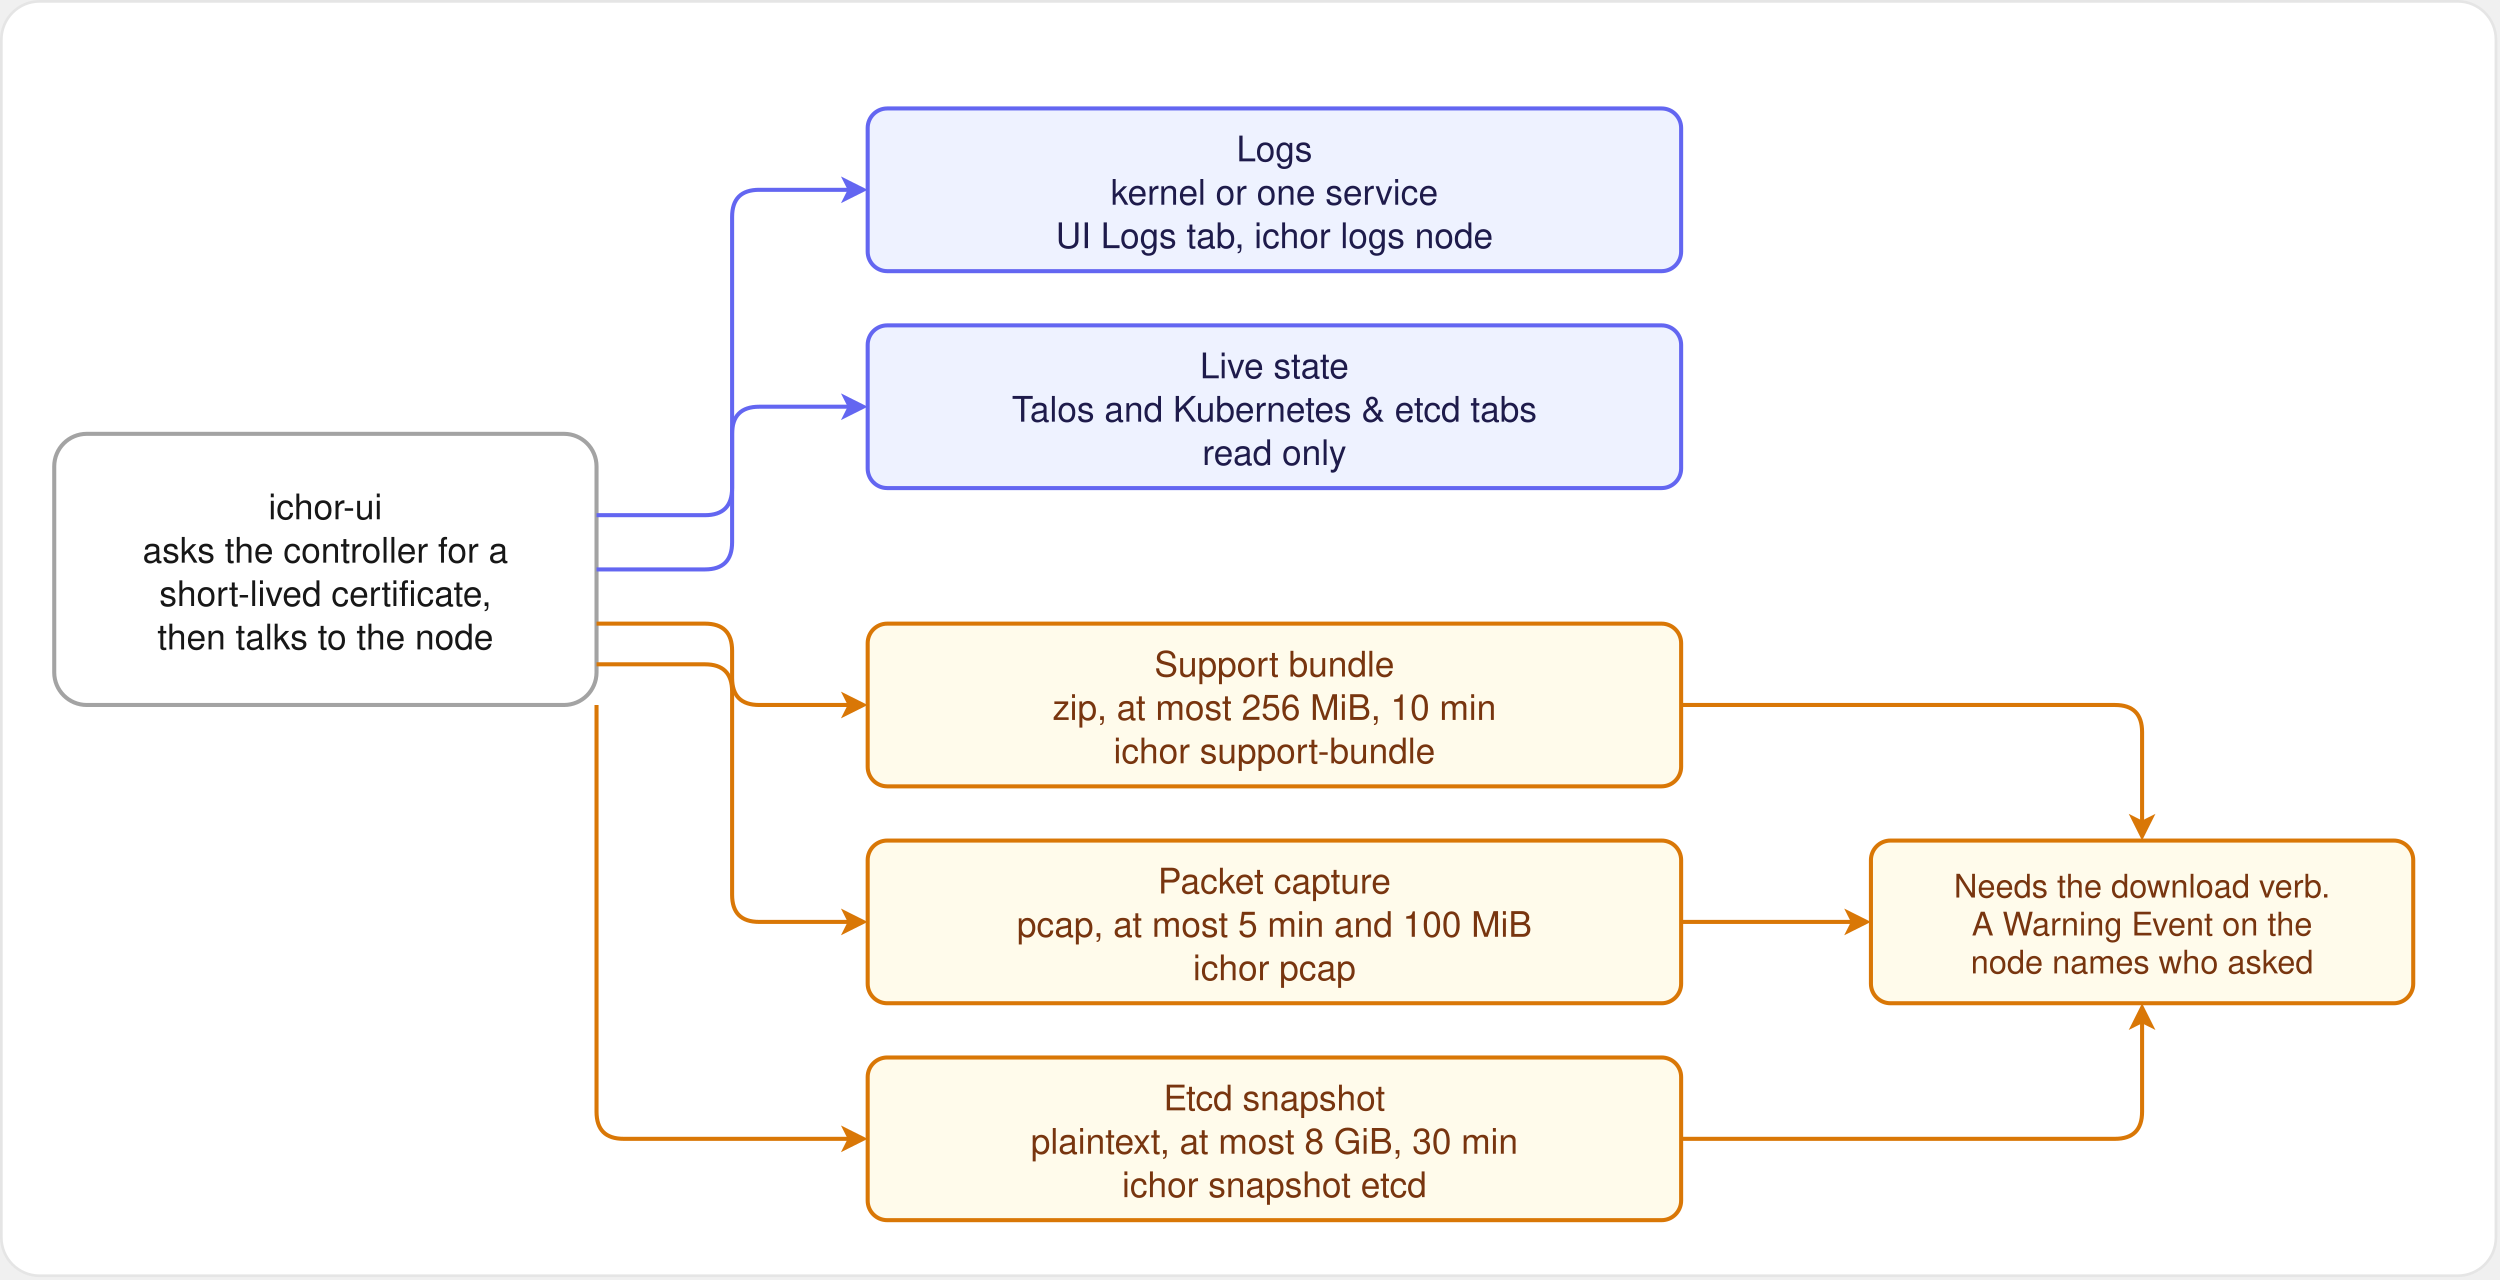
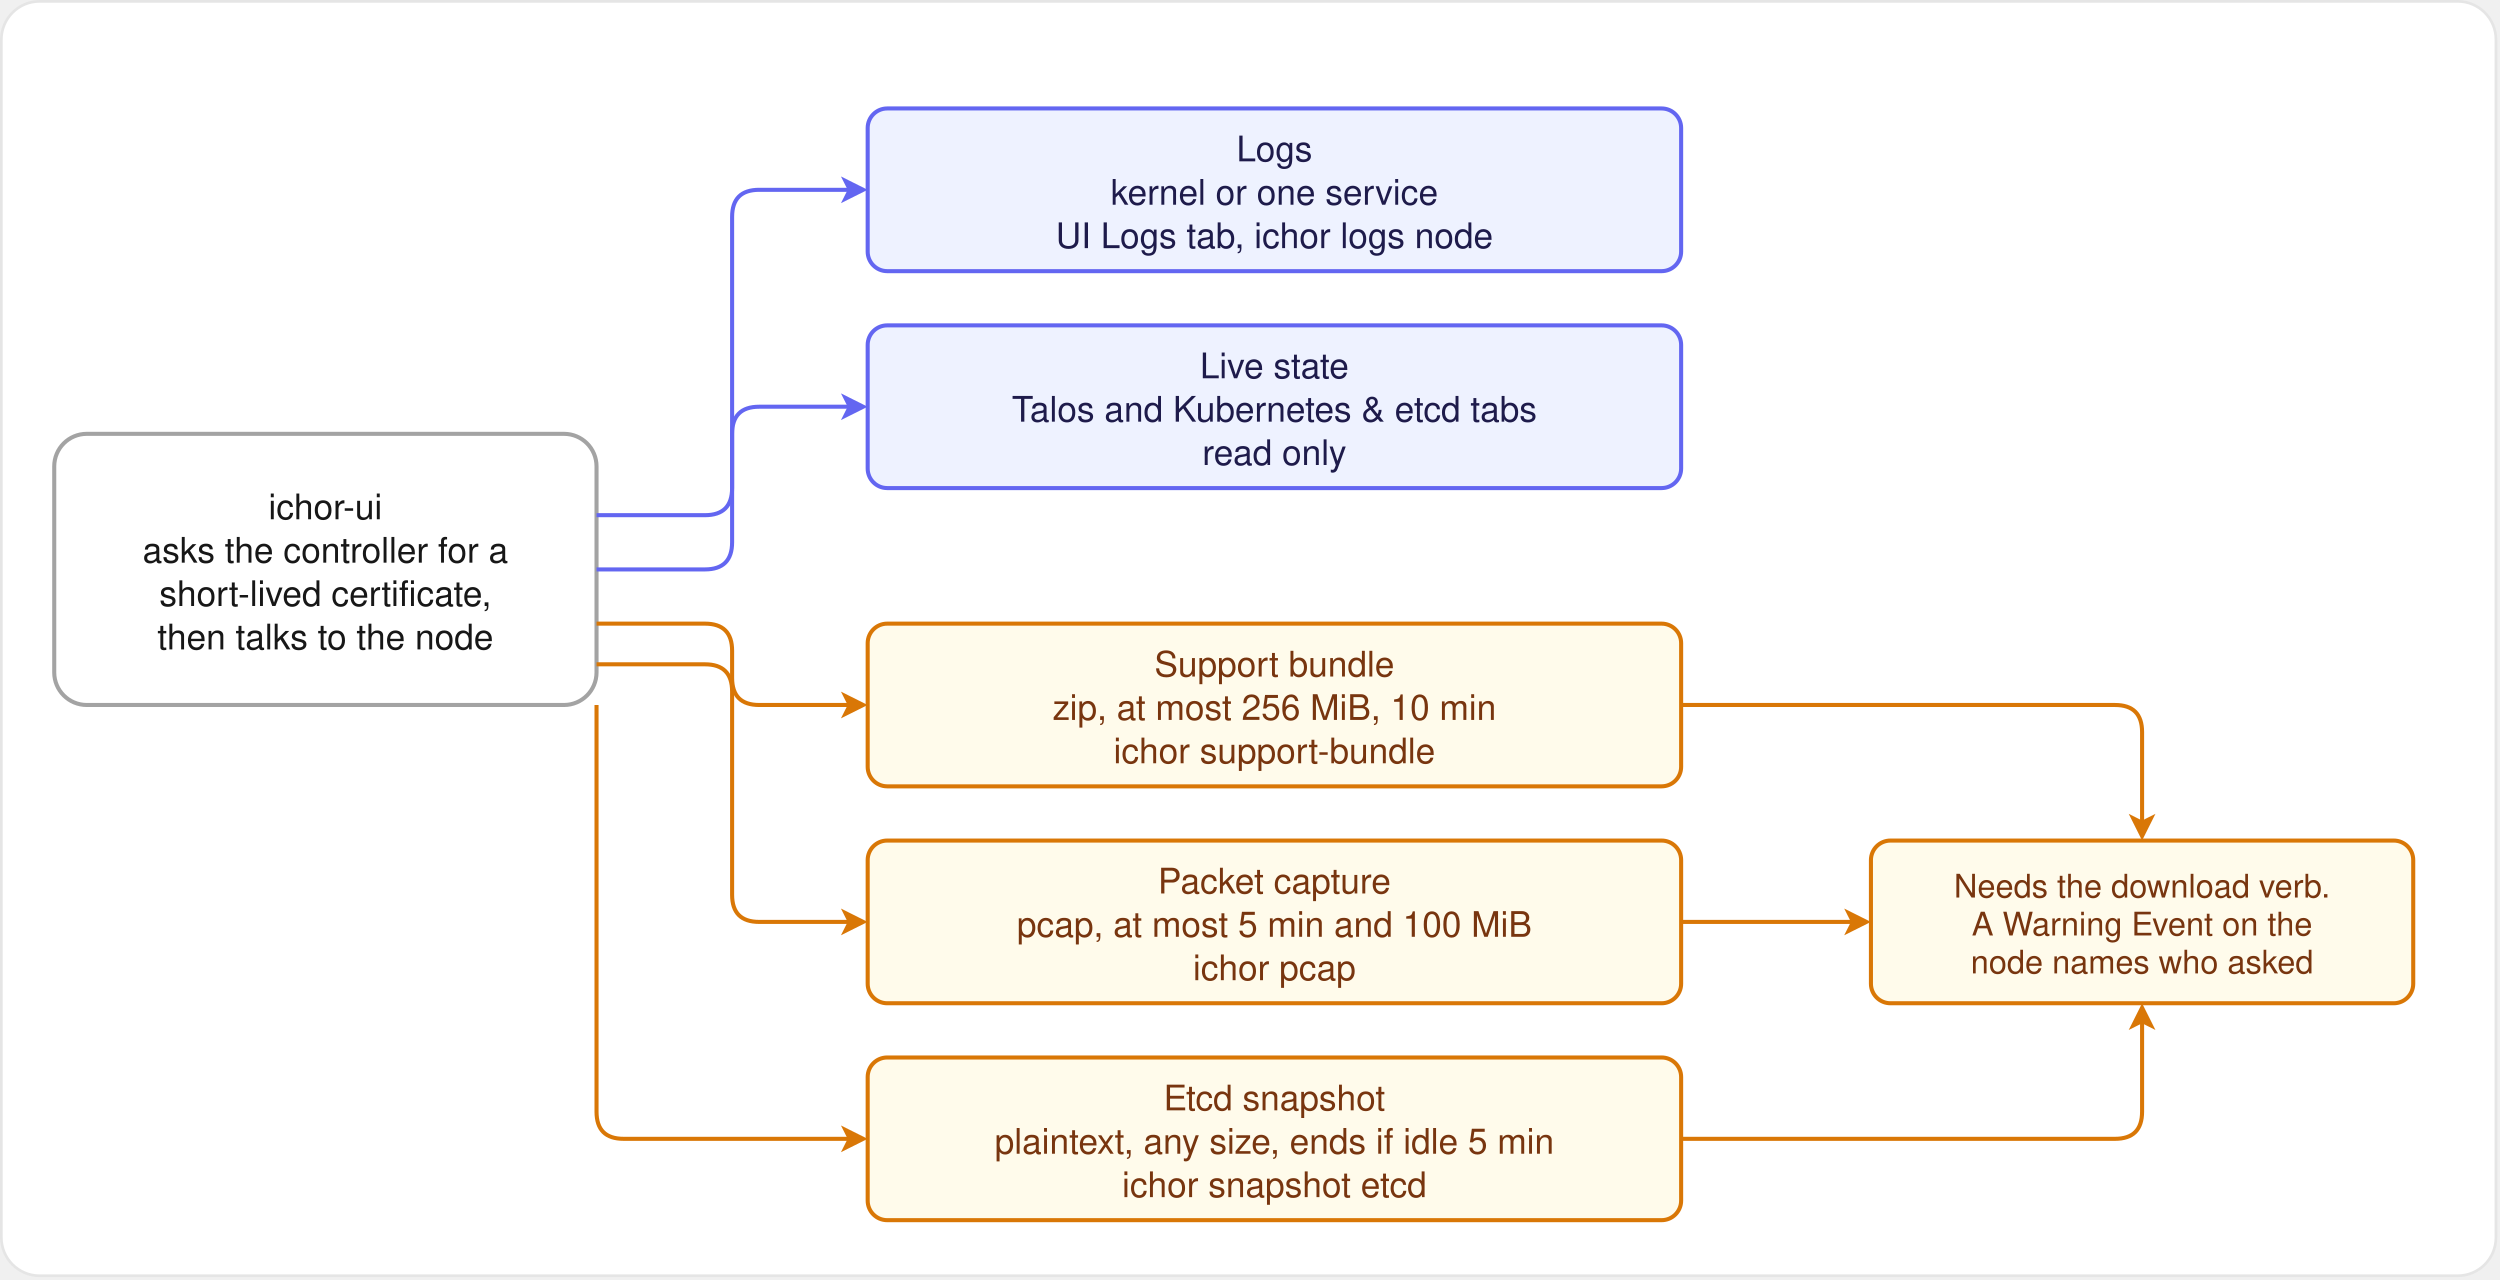
- <svg xmlns="http://www.w3.org/2000/svg" style="background: transparent; background-color: transparent; color-scheme: light;" version="1.1" width="922px" height="472px" viewBox="0 0 922 472" content="&lt;mxfile host=&quot;Electron&quot;&gt;&#10;  &lt;diagram id=&quot;troubleshoot-node&quot; name=&quot;troubleshoot-node&quot;&gt;&#10;    &lt;mxGraphModel grid=&quot;0&quot; gridSize=&quot;10&quot; guides=&quot;1&quot; tooltips=&quot;1&quot; connect=&quot;1&quot; arrows=&quot;1&quot; fold=&quot;0&quot; page=&quot;0&quot; pageScale=&quot;1&quot; pageWidth=&quot;940&quot; pageHeight=&quot;490&quot; math=&quot;0&quot; shadow=&quot;0&quot;&gt;&#10;      &lt;root&gt;&#10;        &lt;mxCell id=&quot;0&quot; style=&quot;html=0;&quot; /&gt;&#10;        &lt;mxCell id=&quot;1&quot; parent=&quot;0&quot; style=&quot;html=0;&quot; /&gt;&#10;        &lt;mxCell id=&quot;pn&quot; parent=&quot;1&quot; style=&quot;rounded=1;arcSize=3;fillColor=light-dark(#FFFFFF,#0A0A0A);strokeColor=light-dark(#E5E5E5,#262626);strokeWidth=1;html=0;&quot; value=&quot;&quot; vertex=&quot;1&quot;&gt;&#10;          &lt;mxGeometry height=&quot;470&quot; width=&quot;920&quot; x=&quot;10&quot; y=&quot;10&quot; as=&quot;geometry&quot; /&gt;&#10;        &lt;/mxCell&gt;&#10;        &lt;mxCell id=&quot;ui&quot; parent=&quot;1&quot; style=&quot;rounded=1;arcSize=12;fillColor=light-dark(#FFFFFF,#1A1A1A);strokeColor=light-dark(#A3A3A3,#525252);fontColor=light-dark(#171717,#FAFAFA);strokeWidth=1.5;fontFamily=Helvetica;fontSize=13;align=center;verticalAlign=middle;html=0;&quot; value=&quot;ichor-ui&amp;#xa;asks the controller for a&amp;#xa;short-lived certificate,&amp;#xa;then talks to the node&quot; vertex=&quot;1&quot;&gt;&#10;          &lt;mxGeometry height=&quot;100&quot; width=&quot;200&quot; x=&quot;30&quot; y=&quot;170&quot; as=&quot;geometry&quot; /&gt;&#10;        &lt;/mxCell&gt;&#10;        &lt;mxCell id=&quot;lg&quot; parent=&quot;1&quot; style=&quot;rounded=1;arcSize=12;fillColor=light-dark(#EEF2FF,#232553);strokeColor=light-dark(#6366F1,#818CF8);fontColor=light-dark(#1E1B4B,#E0E7FF);strokeWidth=1.5;fontFamily=Helvetica;fontSize=13;align=center;verticalAlign=middle;html=0;&quot; value=&quot;Logs&amp;#xa;kernel or one service&amp;#xa;UI Logs tab, ichor logs node&quot; vertex=&quot;1&quot;&gt;&#10;          &lt;mxGeometry height=&quot;60&quot; width=&quot;300&quot; x=&quot;330&quot; y=&quot;50&quot; as=&quot;geometry&quot; /&gt;&#10;        &lt;/mxCell&gt;&#10;        &lt;mxCell id=&quot;td&quot; parent=&quot;1&quot; style=&quot;rounded=1;arcSize=12;fillColor=light-dark(#EEF2FF,#232553);strokeColor=light-dark(#6366F1,#818CF8);fontColor=light-dark(#1E1B4B,#E0E7FF);strokeWidth=1.5;fontFamily=Helvetica;fontSize=13;align=center;verticalAlign=middle;html=0;&quot; value=&quot;Live state&amp;#xa;Talos and Kubernetes &amp;amp; etcd tabs&amp;#xa;read only&quot; vertex=&quot;1&quot;&gt;&#10;          &lt;mxGeometry height=&quot;60&quot; width=&quot;300&quot; x=&quot;330&quot; y=&quot;130&quot; as=&quot;geometry&quot; /&gt;&#10;        &lt;/mxCell&gt;&#10;        &lt;mxCell id=&quot;sb&quot; parent=&quot;1&quot; style=&quot;rounded=1;arcSize=12;fillColor=light-dark(#FFFBEB,#2B2008);strokeColor=light-dark(#D97706,#FBBF24);fontColor=light-dark(#78350F,#FDE68A);strokeWidth=1.5;fontFamily=Helvetica;fontSize=13;align=center;verticalAlign=middle;html=0;&quot; value=&quot;Support bundle&amp;#xa;zip, at most 256 MiB, 10 min&amp;#xa;ichor support-bundle&quot; vertex=&quot;1&quot;&gt;&#10;          &lt;mxGeometry height=&quot;60&quot; width=&quot;300&quot; x=&quot;330&quot; y=&quot;240&quot; as=&quot;geometry&quot; /&gt;&#10;        &lt;/mxCell&gt;&#10;        &lt;mxCell id=&quot;pc&quot; parent=&quot;1&quot; style=&quot;rounded=1;arcSize=12;fillColor=light-dark(#FFFBEB,#2B2008);strokeColor=light-dark(#D97706,#FBBF24);fontColor=light-dark(#78350F,#FDE68A);strokeWidth=1.5;fontFamily=Helvetica;fontSize=13;align=center;verticalAlign=middle;html=0;&quot; value=&quot;Packet capture&amp;#xa;pcap, at most 5 min and 100 MiB&amp;#xa;ichor pcap&quot; vertex=&quot;1&quot;&gt;&#10;          &lt;mxGeometry height=&quot;60&quot; width=&quot;300&quot; x=&quot;330&quot; y=&quot;320&quot; as=&quot;geometry&quot; /&gt;&#10;        &lt;/mxCell&gt;&#10;        &lt;mxCell id=&quot;es&quot; parent=&quot;1&quot; style=&quot;rounded=1;arcSize=12;fillColor=light-dark(#FFFBEB,#2B2008);strokeColor=light-dark(#D97706,#FBBF24);fontColor=light-dark(#78350F,#FDE68A);strokeWidth=1.5;fontFamily=Helvetica;fontSize=13;align=center;verticalAlign=middle;html=0;&quot; value=&quot;Etcd snapshot&amp;#xa;plaintext, at most 8 GiB, 30 min&amp;#xa;ichor snapshot etcd&quot; vertex=&quot;1&quot;&gt;&#10;          &lt;mxGeometry height=&quot;60&quot; width=&quot;300&quot; x=&quot;330&quot; y=&quot;400&quot; as=&quot;geometry&quot; /&gt;&#10;        &lt;/mxCell&gt;&#10;        &lt;mxCell id=&quot;ev&quot; parent=&quot;1&quot; style=&quot;rounded=1;arcSize=12;fillColor=light-dark(#FFFBEB,#2B2008);strokeColor=light-dark(#D97706,#FBBF24);fontColor=light-dark(#78350F,#FDE68A);strokeWidth=1.5;fontFamily=Helvetica;fontSize=12;align=center;verticalAlign=middle;html=0;&quot; value=&quot;Needs the download verb.&amp;#xa;A Warning Event on the&amp;#xa;node names who asked&quot; vertex=&quot;1&quot;&gt;&#10;          &lt;mxGeometry height=&quot;60&quot; width=&quot;200&quot; x=&quot;700&quot; y=&quot;320&quot; as=&quot;geometry&quot; /&gt;&#10;        &lt;/mxCell&gt;&#10;        &lt;mxCell id=&quot;e0&quot; edge=&quot;1&quot; parent=&quot;1&quot; source=&quot;ui&quot; style=&quot;edgeStyle=orthogonalEdgeStyle;rounded=1;orthogonalLoop=1;jettySize=auto;strokeColor=light-dark(#6366F1,#818CF8);strokeWidth=1.5;endArrow=classic;endFill=1;endSize=5;html=0;exitX=1;exitY=0.3;exitDx=0;exitDy=0;entryX=0;entryY=0.5;entryDx=0;entryDy=0;&quot; target=&quot;lg&quot; value=&quot;&quot;&gt;&#10;          &lt;mxGeometry relative=&quot;1&quot; as=&quot;geometry&quot; /&gt;&#10;        &lt;/mxCell&gt;&#10;        &lt;mxCell id=&quot;e1&quot; edge=&quot;1&quot; parent=&quot;1&quot; source=&quot;ui&quot; style=&quot;edgeStyle=orthogonalEdgeStyle;rounded=1;orthogonalLoop=1;jettySize=auto;strokeColor=light-dark(#6366F1,#818CF8);strokeWidth=1.5;endArrow=classic;endFill=1;endSize=5;html=0;exitX=1;exitY=0.5;exitDx=0;exitDy=0;entryX=0;entryY=0.5;entryDx=0;entryDy=0;&quot; target=&quot;td&quot; value=&quot;&quot;&gt;&#10;          &lt;mxGeometry relative=&quot;1&quot; as=&quot;geometry&quot; /&gt;&#10;        &lt;/mxCell&gt;&#10;        &lt;mxCell id=&quot;e2&quot; edge=&quot;1&quot; parent=&quot;1&quot; source=&quot;ui&quot; style=&quot;edgeStyle=orthogonalEdgeStyle;rounded=1;orthogonalLoop=1;jettySize=auto;strokeColor=light-dark(#D97706,#FBBF24);strokeWidth=1.5;endArrow=classic;endFill=1;endSize=5;html=0;exitX=1;exitY=0.7;exitDx=0;exitDy=0;entryX=0;entryY=0.5;entryDx=0;entryDy=0;&quot; target=&quot;sb&quot; value=&quot;&quot;&gt;&#10;          &lt;mxGeometry relative=&quot;1&quot; as=&quot;geometry&quot; /&gt;&#10;        &lt;/mxCell&gt;&#10;        &lt;mxCell id=&quot;e3&quot; edge=&quot;1&quot; parent=&quot;1&quot; source=&quot;ui&quot; style=&quot;edgeStyle=orthogonalEdgeStyle;rounded=1;orthogonalLoop=1;jettySize=auto;strokeColor=light-dark(#D97706,#FBBF24);strokeWidth=1.5;endArrow=classic;endFill=1;endSize=5;html=0;exitX=1;exitY=0.85;exitDx=0;exitDy=0;entryX=0;entryY=0.5;entryDx=0;entryDy=0;&quot; target=&quot;pc&quot; value=&quot;&quot;&gt;&#10;          &lt;mxGeometry relative=&quot;1&quot; as=&quot;geometry&quot; /&gt;&#10;        &lt;/mxCell&gt;&#10;        &lt;mxCell id=&quot;e4&quot; edge=&quot;1&quot; parent=&quot;1&quot; source=&quot;ui&quot; style=&quot;edgeStyle=orthogonalEdgeStyle;rounded=1;orthogonalLoop=1;jettySize=auto;strokeColor=light-dark(#D97706,#FBBF24);strokeWidth=1.5;endArrow=classic;endFill=1;endSize=5;html=0;exitX=1;exitY=1;exitDx=0;exitDy=0;entryX=0;entryY=0.5;entryDx=0;entryDy=0;&quot; target=&quot;es&quot; value=&quot;&quot;&gt;&#10;          &lt;mxGeometry relative=&quot;1&quot; as=&quot;geometry&quot; /&gt;&#10;        &lt;/mxCell&gt;&#10;        &lt;mxCell id=&quot;e5&quot; edge=&quot;1&quot; parent=&quot;1&quot; source=&quot;pc&quot; style=&quot;edgeStyle=orthogonalEdgeStyle;rounded=1;orthogonalLoop=1;jettySize=auto;strokeColor=light-dark(#D97706,#FBBF24);strokeWidth=1.5;endArrow=classic;endFill=1;endSize=5;html=0;exitX=1;exitY=0.5;exitDx=0;exitDy=0;entryX=0;entryY=0.5;entryDx=0;entryDy=0;&quot; target=&quot;ev&quot; value=&quot;&quot;&gt;&#10;          &lt;mxGeometry relative=&quot;1&quot; as=&quot;geometry&quot; /&gt;&#10;        &lt;/mxCell&gt;&#10;        &lt;mxCell id=&quot;e6&quot; edge=&quot;1&quot; parent=&quot;1&quot; source=&quot;sb&quot; style=&quot;edgeStyle=orthogonalEdgeStyle;rounded=1;orthogonalLoop=1;jettySize=auto;strokeColor=light-dark(#D97706,#FBBF24);strokeWidth=1.5;endArrow=classic;endFill=1;endSize=5;html=0;exitX=1;exitY=0.5;exitDx=0;exitDy=0;entryX=0.5;entryY=0;entryDx=0;entryDy=0;&quot; target=&quot;ev&quot; value=&quot;&quot;&gt;&#10;          &lt;mxGeometry relative=&quot;1&quot; as=&quot;geometry&quot; /&gt;&#10;        &lt;/mxCell&gt;&#10;        &lt;mxCell id=&quot;e7&quot; edge=&quot;1&quot; parent=&quot;1&quot; source=&quot;es&quot; style=&quot;edgeStyle=orthogonalEdgeStyle;rounded=1;orthogonalLoop=1;jettySize=auto;strokeColor=light-dark(#D97706,#FBBF24);strokeWidth=1.5;endArrow=classic;endFill=1;endSize=5;html=0;exitX=1;exitY=0.5;exitDx=0;exitDy=0;entryX=0.5;entryY=1;entryDx=0;entryDy=0;&quot; target=&quot;ev&quot; value=&quot;&quot;&gt;&#10;          &lt;mxGeometry relative=&quot;1&quot; as=&quot;geometry&quot; /&gt;&#10;        &lt;/mxCell&gt;&#10;      &lt;/root&gt;&#10;    &lt;/mxGraphModel&gt;&#10;  &lt;/diagram&gt;&#10;&lt;/mxfile&gt;&#10;">
+ <svg xmlns="http://www.w3.org/2000/svg" style="background: transparent; background-color: transparent; color-scheme: light;" version="1.1" width="922px" height="472px" viewBox="0 0 922 472" content="&lt;mxfile host=&quot;Electron&quot;&gt;&#10;  &lt;diagram id=&quot;troubleshoot-node&quot; name=&quot;troubleshoot-node&quot;&gt;&#10;    &lt;mxGraphModel grid=&quot;0&quot; gridSize=&quot;10&quot; guides=&quot;1&quot; tooltips=&quot;1&quot; connect=&quot;1&quot; arrows=&quot;1&quot; fold=&quot;0&quot; page=&quot;0&quot; pageScale=&quot;1&quot; pageWidth=&quot;940&quot; pageHeight=&quot;490&quot; math=&quot;0&quot; shadow=&quot;0&quot;&gt;&#10;      &lt;root&gt;&#10;        &lt;mxCell id=&quot;0&quot; style=&quot;html=0;&quot; /&gt;&#10;        &lt;mxCell id=&quot;1&quot; parent=&quot;0&quot; style=&quot;html=0;&quot; /&gt;&#10;        &lt;mxCell id=&quot;pn&quot; parent=&quot;1&quot; style=&quot;rounded=1;arcSize=3;fillColor=light-dark(#FFFFFF,#0A0A0A);strokeColor=light-dark(#E5E5E5,#262626);strokeWidth=1;html=0;&quot; value=&quot;&quot; vertex=&quot;1&quot;&gt;&#10;          &lt;mxGeometry height=&quot;470&quot; width=&quot;920&quot; x=&quot;10&quot; y=&quot;10&quot; as=&quot;geometry&quot; /&gt;&#10;        &lt;/mxCell&gt;&#10;        &lt;mxCell id=&quot;ui&quot; parent=&quot;1&quot; style=&quot;rounded=1;arcSize=12;fillColor=light-dark(#FFFFFF,#1A1A1A);strokeColor=light-dark(#A3A3A3,#525252);fontColor=light-dark(#171717,#FAFAFA);strokeWidth=1.5;fontFamily=Helvetica;fontSize=13;align=center;verticalAlign=middle;html=0;&quot; value=&quot;ichor-ui&amp;#xa;asks the controller for a&amp;#xa;short-lived certificate,&amp;#xa;then talks to the node&quot; vertex=&quot;1&quot;&gt;&#10;          &lt;mxGeometry height=&quot;100&quot; width=&quot;200&quot; x=&quot;30&quot; y=&quot;170&quot; as=&quot;geometry&quot; /&gt;&#10;        &lt;/mxCell&gt;&#10;        &lt;mxCell id=&quot;lg&quot; parent=&quot;1&quot; style=&quot;rounded=1;arcSize=12;fillColor=light-dark(#EEF2FF,#232553);strokeColor=light-dark(#6366F1,#818CF8);fontColor=light-dark(#1E1B4B,#E0E7FF);strokeWidth=1.5;fontFamily=Helvetica;fontSize=13;align=center;verticalAlign=middle;html=0;&quot; value=&quot;Logs&amp;#xa;kernel or one service&amp;#xa;UI Logs tab, ichor logs node&quot; vertex=&quot;1&quot;&gt;&#10;          &lt;mxGeometry height=&quot;60&quot; width=&quot;300&quot; x=&quot;330&quot; y=&quot;50&quot; as=&quot;geometry&quot; /&gt;&#10;        &lt;/mxCell&gt;&#10;        &lt;mxCell id=&quot;td&quot; parent=&quot;1&quot; style=&quot;rounded=1;arcSize=12;fillColor=light-dark(#EEF2FF,#232553);strokeColor=light-dark(#6366F1,#818CF8);fontColor=light-dark(#1E1B4B,#E0E7FF);strokeWidth=1.5;fontFamily=Helvetica;fontSize=13;align=center;verticalAlign=middle;html=0;&quot; value=&quot;Live state&amp;#xa;Talos and Kubernetes &amp;amp; etcd tabs&amp;#xa;read only&quot; vertex=&quot;1&quot;&gt;&#10;          &lt;mxGeometry height=&quot;60&quot; width=&quot;300&quot; x=&quot;330&quot; y=&quot;130&quot; as=&quot;geometry&quot; /&gt;&#10;        &lt;/mxCell&gt;&#10;        &lt;mxCell id=&quot;sb&quot; parent=&quot;1&quot; style=&quot;rounded=1;arcSize=12;fillColor=light-dark(#FFFBEB,#2B2008);strokeColor=light-dark(#D97706,#FBBF24);fontColor=light-dark(#78350F,#FDE68A);strokeWidth=1.5;fontFamily=Helvetica;fontSize=13;align=center;verticalAlign=middle;html=0;&quot; value=&quot;Support bundle&amp;#xa;zip, at most 256 MiB, 10 min&amp;#xa;ichor support-bundle&quot; vertex=&quot;1&quot;&gt;&#10;          &lt;mxGeometry height=&quot;60&quot; width=&quot;300&quot; x=&quot;330&quot; y=&quot;240&quot; as=&quot;geometry&quot; /&gt;&#10;        &lt;/mxCell&gt;&#10;        &lt;mxCell id=&quot;pc&quot; parent=&quot;1&quot; style=&quot;rounded=1;arcSize=12;fillColor=light-dark(#FFFBEB,#2B2008);strokeColor=light-dark(#D97706,#FBBF24);fontColor=light-dark(#78350F,#FDE68A);strokeWidth=1.5;fontFamily=Helvetica;fontSize=13;align=center;verticalAlign=middle;html=0;&quot; value=&quot;Packet capture&amp;#xa;pcap, at most 5 min and 100 MiB&amp;#xa;ichor pcap&quot; vertex=&quot;1&quot;&gt;&#10;          &lt;mxGeometry height=&quot;60&quot; width=&quot;300&quot; x=&quot;330&quot; y=&quot;320&quot; as=&quot;geometry&quot; /&gt;&#10;        &lt;/mxCell&gt;&#10;        &lt;mxCell id=&quot;es&quot; parent=&quot;1&quot; style=&quot;rounded=1;arcSize=12;fillColor=light-dark(#FFFBEB,#2B2008);strokeColor=light-dark(#D97706,#FBBF24);fontColor=light-dark(#78350F,#FDE68A);strokeWidth=1.5;fontFamily=Helvetica;fontSize=13;align=center;verticalAlign=middle;html=0;&quot; value=&quot;Etcd snapshot&amp;#xa;plaintext, any size, ends if idle 5 min&amp;#xa;ichor snapshot etcd&quot; vertex=&quot;1&quot;&gt;&#10;          &lt;mxGeometry height=&quot;60&quot; width=&quot;300&quot; x=&quot;330&quot; y=&quot;400&quot; as=&quot;geometry&quot; /&gt;&#10;        &lt;/mxCell&gt;&#10;        &lt;mxCell id=&quot;ev&quot; parent=&quot;1&quot; style=&quot;rounded=1;arcSize=12;fillColor=light-dark(#FFFBEB,#2B2008);strokeColor=light-dark(#D97706,#FBBF24);fontColor=light-dark(#78350F,#FDE68A);strokeWidth=1.5;fontFamily=Helvetica;fontSize=12;align=center;verticalAlign=middle;html=0;&quot; value=&quot;Needs the download verb.&amp;#xa;A Warning Event on the&amp;#xa;node names who asked&quot; vertex=&quot;1&quot;&gt;&#10;          &lt;mxGeometry height=&quot;60&quot; width=&quot;200&quot; x=&quot;700&quot; y=&quot;320&quot; as=&quot;geometry&quot; /&gt;&#10;        &lt;/mxCell&gt;&#10;        &lt;mxCell id=&quot;e0&quot; edge=&quot;1&quot; parent=&quot;1&quot; source=&quot;ui&quot; style=&quot;edgeStyle=orthogonalEdgeStyle;rounded=1;orthogonalLoop=1;jettySize=auto;strokeColor=light-dark(#6366F1,#818CF8);strokeWidth=1.5;endArrow=classic;endFill=1;endSize=5;html=0;exitX=1;exitY=0.3;exitDx=0;exitDy=0;entryX=0;entryY=0.5;entryDx=0;entryDy=0;&quot; target=&quot;lg&quot; value=&quot;&quot;&gt;&#10;          &lt;mxGeometry relative=&quot;1&quot; as=&quot;geometry&quot; /&gt;&#10;        &lt;/mxCell&gt;&#10;        &lt;mxCell id=&quot;e1&quot; edge=&quot;1&quot; parent=&quot;1&quot; source=&quot;ui&quot; style=&quot;edgeStyle=orthogonalEdgeStyle;rounded=1;orthogonalLoop=1;jettySize=auto;strokeColor=light-dark(#6366F1,#818CF8);strokeWidth=1.5;endArrow=classic;endFill=1;endSize=5;html=0;exitX=1;exitY=0.5;exitDx=0;exitDy=0;entryX=0;entryY=0.5;entryDx=0;entryDy=0;&quot; target=&quot;td&quot; value=&quot;&quot;&gt;&#10;          &lt;mxGeometry relative=&quot;1&quot; as=&quot;geometry&quot; /&gt;&#10;        &lt;/mxCell&gt;&#10;        &lt;mxCell id=&quot;e2&quot; edge=&quot;1&quot; parent=&quot;1&quot; source=&quot;ui&quot; style=&quot;edgeStyle=orthogonalEdgeStyle;rounded=1;orthogonalLoop=1;jettySize=auto;strokeColor=light-dark(#D97706,#FBBF24);strokeWidth=1.5;endArrow=classic;endFill=1;endSize=5;html=0;exitX=1;exitY=0.7;exitDx=0;exitDy=0;entryX=0;entryY=0.5;entryDx=0;entryDy=0;&quot; target=&quot;sb&quot; value=&quot;&quot;&gt;&#10;          &lt;mxGeometry relative=&quot;1&quot; as=&quot;geometry&quot; /&gt;&#10;        &lt;/mxCell&gt;&#10;        &lt;mxCell id=&quot;e3&quot; edge=&quot;1&quot; parent=&quot;1&quot; source=&quot;ui&quot; style=&quot;edgeStyle=orthogonalEdgeStyle;rounded=1;orthogonalLoop=1;jettySize=auto;strokeColor=light-dark(#D97706,#FBBF24);strokeWidth=1.5;endArrow=classic;endFill=1;endSize=5;html=0;exitX=1;exitY=0.85;exitDx=0;exitDy=0;entryX=0;entryY=0.5;entryDx=0;entryDy=0;&quot; target=&quot;pc&quot; value=&quot;&quot;&gt;&#10;          &lt;mxGeometry relative=&quot;1&quot; as=&quot;geometry&quot; /&gt;&#10;        &lt;/mxCell&gt;&#10;        &lt;mxCell id=&quot;e4&quot; edge=&quot;1&quot; parent=&quot;1&quot; source=&quot;ui&quot; style=&quot;edgeStyle=orthogonalEdgeStyle;rounded=1;orthogonalLoop=1;jettySize=auto;strokeColor=light-dark(#D97706,#FBBF24);strokeWidth=1.5;endArrow=classic;endFill=1;endSize=5;html=0;exitX=1;exitY=1;exitDx=0;exitDy=0;entryX=0;entryY=0.5;entryDx=0;entryDy=0;&quot; target=&quot;es&quot; value=&quot;&quot;&gt;&#10;          &lt;mxGeometry relative=&quot;1&quot; as=&quot;geometry&quot; /&gt;&#10;        &lt;/mxCell&gt;&#10;        &lt;mxCell id=&quot;e5&quot; edge=&quot;1&quot; parent=&quot;1&quot; source=&quot;pc&quot; style=&quot;edgeStyle=orthogonalEdgeStyle;rounded=1;orthogonalLoop=1;jettySize=auto;strokeColor=light-dark(#D97706,#FBBF24);strokeWidth=1.5;endArrow=classic;endFill=1;endSize=5;html=0;exitX=1;exitY=0.5;exitDx=0;exitDy=0;entryX=0;entryY=0.5;entryDx=0;entryDy=0;&quot; target=&quot;ev&quot; value=&quot;&quot;&gt;&#10;          &lt;mxGeometry relative=&quot;1&quot; as=&quot;geometry&quot; /&gt;&#10;        &lt;/mxCell&gt;&#10;        &lt;mxCell id=&quot;e6&quot; edge=&quot;1&quot; parent=&quot;1&quot; source=&quot;sb&quot; style=&quot;edgeStyle=orthogonalEdgeStyle;rounded=1;orthogonalLoop=1;jettySize=auto;strokeColor=light-dark(#D97706,#FBBF24);strokeWidth=1.5;endArrow=classic;endFill=1;endSize=5;html=0;exitX=1;exitY=0.5;exitDx=0;exitDy=0;entryX=0.5;entryY=0;entryDx=0;entryDy=0;&quot; target=&quot;ev&quot; value=&quot;&quot;&gt;&#10;          &lt;mxGeometry relative=&quot;1&quot; as=&quot;geometry&quot; /&gt;&#10;        &lt;/mxCell&gt;&#10;        &lt;mxCell id=&quot;e7&quot; edge=&quot;1&quot; parent=&quot;1&quot; source=&quot;es&quot; style=&quot;edgeStyle=orthogonalEdgeStyle;rounded=1;orthogonalLoop=1;jettySize=auto;strokeColor=light-dark(#D97706,#FBBF24);strokeWidth=1.5;endArrow=classic;endFill=1;endSize=5;html=0;exitX=1;exitY=0.5;exitDx=0;exitDy=0;entryX=0.5;entryY=1;entryDx=0;entryDy=0;&quot; target=&quot;ev&quot; value=&quot;&quot;&gt;&#10;          &lt;mxGeometry relative=&quot;1&quot; as=&quot;geometry&quot; /&gt;&#10;        &lt;/mxCell&gt;&#10;      &lt;/root&gt;&#10;    &lt;/mxGraphModel&gt;&#10;  &lt;/diagram&gt;&#10;&lt;/mxfile&gt;&#10;">
  <defs />
  <g>
    <g data-cell-id="0">
      <g data-cell-id="1">
        <g data-cell-id="pn">
          <g transform="translate(0.5,0.5)">
            <rect x="0" y="0" width="920" height="470" rx="14.1" ry="14.1" fill="#ffffff" stroke="#e5e5e5" pointer-events="all" style="fill: rgb(255, 255, 255); stroke: rgb(229, 229, 229);" />
          </g>
        </g>
        <g data-cell-id="ui">
          <g>
            <rect x="20" y="160" width="200" height="100" rx="12" ry="12" fill="#ffffff" stroke="#a3a3a3" stroke-width="1.5" pointer-events="all" style="fill: rgb(255, 255, 255); stroke: rgb(163, 163, 163);" />
          </g>
          <g>
            <g fill="#171717" font-family="Helvetica" text-anchor="middle" font-size="13px" style="fill: rgb(23, 23, 23);">
              <text x="120" y="191.5">ichor-ui</text>
              <text x="120" y="207.5">asks the controller for a</text>
              <text x="120" y="223.5">short-lived certificate,</text>
              <text x="120" y="239.5">then talks to the node</text>
            </g>
          </g>
        </g>
        <g data-cell-id="lg">
          <g>
            <rect x="320" y="40" width="300" height="60" rx="7.2" ry="7.2" fill="#eef2ff" stroke="#6366f1" stroke-width="1.5" pointer-events="all" style="fill: rgb(238, 242, 255); stroke: rgb(99, 102, 241);" />
          </g>
          <g>
            <g fill="#1E1B4B" font-family="Helvetica" text-anchor="middle" font-size="13px" style="fill: rgb(30, 27, 75);">
              <text x="470" y="59.5">Logs</text>
              <text x="470" y="75.5">kernel or one service</text>
              <text x="470" y="91.5">UI Logs tab, ichor logs node</text>
            </g>
          </g>
        </g>
        <g data-cell-id="td">
          <g>
            <rect x="320" y="120" width="300" height="60" rx="7.2" ry="7.2" fill="#eef2ff" stroke="#6366f1" stroke-width="1.5" pointer-events="all" style="fill: rgb(238, 242, 255); stroke: rgb(99, 102, 241);" />
          </g>
          <g>
            <g fill="#1E1B4B" font-family="Helvetica" text-anchor="middle" font-size="13px" style="fill: rgb(30, 27, 75);">
              <text x="470" y="139.5">Live state</text>
              <text x="470" y="155.5">Talos and Kubernetes &amp; etcd tabs</text>
              <text x="470" y="171.5">read only</text>
            </g>
          </g>
        </g>
        <g data-cell-id="sb">
          <g>
            <rect x="320" y="230" width="300" height="60" rx="7.2" ry="7.2" fill="#fffbeb" stroke="#d97706" stroke-width="1.5" pointer-events="all" style="fill: rgb(255, 251, 235); stroke: rgb(217, 119, 6);" />
          </g>
          <g>
            <g fill="#78350F" font-family="Helvetica" text-anchor="middle" font-size="13px" style="fill: rgb(120, 53, 15);">
              <text x="470" y="249.5">Support bundle</text>
              <text x="470" y="265.5">zip, at most 256 MiB, 10 min</text>
              <text x="470" y="281.5">ichor support-bundle</text>
            </g>
          </g>
        </g>
        <g data-cell-id="pc">
          <g>
            <rect x="320" y="310" width="300" height="60" rx="7.2" ry="7.2" fill="#fffbeb" stroke="#d97706" stroke-width="1.5" pointer-events="all" style="fill: rgb(255, 251, 235); stroke: rgb(217, 119, 6);" />
          </g>
          <g>
            <g fill="#78350F" font-family="Helvetica" text-anchor="middle" font-size="13px" style="fill: rgb(120, 53, 15);">
              <text x="470" y="329.5">Packet capture</text>
              <text x="470" y="345.5">pcap, at most 5 min and 100 MiB</text>
              <text x="470" y="361.5">ichor pcap</text>
            </g>
          </g>
        </g>
        <g data-cell-id="es">
          <g>
            <rect x="320" y="390" width="300" height="60" rx="7.2" ry="7.2" fill="#fffbeb" stroke="#d97706" stroke-width="1.5" pointer-events="all" style="fill: rgb(255, 251, 235); stroke: rgb(217, 119, 6);" />
          </g>
          <g>
            <g fill="#78350F" font-family="Helvetica" text-anchor="middle" font-size="13px" style="fill: rgb(120, 53, 15);">
              <text x="470" y="409.5">Etcd snapshot</text>
-               <text x="470" y="425.5">plaintext, at most 8 GiB, 30 min</text>
+               <text x="470" y="425.5">plaintext, any size, ends if idle 5 min</text>
              <text x="470" y="441.5">ichor snapshot etcd</text>
            </g>
          </g>
        </g>
        <g data-cell-id="ev">
          <g>
            <rect x="690" y="310" width="200" height="60" rx="7.2" ry="7.2" fill="#fffbeb" stroke="#d97706" stroke-width="1.5" pointer-events="all" style="fill: rgb(255, 251, 235); stroke: rgb(217, 119, 6);" />
          </g>
          <g>
            <g fill="#78350F" font-family="Helvetica" text-anchor="middle" font-size="12px" style="fill: rgb(120, 53, 15);">
              <text x="790" y="331">Needs the download verb.</text>
              <text x="790" y="345">A Warning Event on the</text>
              <text x="790" y="359">node names who asked</text>
            </g>
          </g>
        </g>
        <g data-cell-id="e0">
          <g>
            <path d="M 220 190 L 260 190 Q 270 190 270 180 L 270 80 Q 270 70 280 70 L 313.45 70" fill="none" stroke="#6366f1" stroke-width="1.5" stroke-miterlimit="10" pointer-events="stroke" style="stroke: rgb(99, 102, 241);" />
            <path d="M 318.32 70 L 311.82 73.25 L 313.45 70 L 311.82 66.75 Z" fill="#6366f1" stroke="#6366f1" stroke-width="1.5" stroke-miterlimit="10" pointer-events="all" style="fill: rgb(99, 102, 241); stroke: rgb(99, 102, 241);" />
          </g>
        </g>
        <g data-cell-id="e1">
          <g>
            <path d="M 220 210 L 260 210 Q 270 210 270 200 L 270 160 Q 270 150 280 150 L 313.45 150" fill="none" stroke="#6366f1" stroke-width="1.5" stroke-miterlimit="10" pointer-events="stroke" style="stroke: rgb(99, 102, 241);" />
            <path d="M 318.32 150 L 311.82 153.25 L 313.45 150 L 311.82 146.75 Z" fill="#6366f1" stroke="#6366f1" stroke-width="1.5" stroke-miterlimit="10" pointer-events="all" style="fill: rgb(99, 102, 241); stroke: rgb(99, 102, 241);" />
          </g>
        </g>
        <g data-cell-id="e2">
          <g>
            <path d="M 220 230 L 260 230 Q 270 230 270 240 L 270 250 Q 270 260 280 260 L 313.45 260" fill="none" stroke="#d97706" stroke-width="1.5" stroke-miterlimit="10" pointer-events="stroke" style="stroke: rgb(217, 119, 6);" />
            <path d="M 318.32 260 L 311.82 263.25 L 313.45 260 L 311.82 256.75 Z" fill="#d97706" stroke="#d97706" stroke-width="1.5" stroke-miterlimit="10" pointer-events="all" style="fill: rgb(217, 119, 6); stroke: rgb(217, 119, 6);" />
          </g>
        </g>
        <g data-cell-id="e3">
          <g>
            <path d="M 220 245 L 260 245 Q 270 245 270 255 L 270 330 Q 270 340 280 340 L 313.45 340" fill="none" stroke="#d97706" stroke-width="1.5" stroke-miterlimit="10" pointer-events="stroke" style="stroke: rgb(217, 119, 6);" />
            <path d="M 318.32 340 L 311.82 343.25 L 313.45 340 L 311.82 336.75 Z" fill="#d97706" stroke="#d97706" stroke-width="1.5" stroke-miterlimit="10" pointer-events="all" style="fill: rgb(217, 119, 6); stroke: rgb(217, 119, 6);" />
          </g>
        </g>
        <g data-cell-id="e4">
          <g>
            <path d="M 220 260 L 220 410 Q 220 420 230 420 L 313.45 420" fill="none" stroke="#d97706" stroke-width="1.5" stroke-miterlimit="10" pointer-events="stroke" style="stroke: rgb(217, 119, 6);" />
            <path d="M 318.32 420 L 311.82 423.25 L 313.45 420 L 311.82 416.75 Z" fill="#d97706" stroke="#d97706" stroke-width="1.5" stroke-miterlimit="10" pointer-events="all" style="fill: rgb(217, 119, 6); stroke: rgb(217, 119, 6);" />
          </g>
        </g>
        <g data-cell-id="e5">
          <g>
            <path d="M 620 340 L 683.45 340" fill="none" stroke="#d97706" stroke-width="1.5" stroke-miterlimit="10" pointer-events="stroke" style="stroke: rgb(217, 119, 6);" />
            <path d="M 688.32 340 L 681.82 343.25 L 683.45 340 L 681.82 336.75 Z" fill="#d97706" stroke="#d97706" stroke-width="1.5" stroke-miterlimit="10" pointer-events="all" style="fill: rgb(217, 119, 6); stroke: rgb(217, 119, 6);" />
          </g>
        </g>
        <g data-cell-id="e6">
          <g>
            <path d="M 620 260 L 780 260 Q 790 260 790 270 L 790 303.45" fill="none" stroke="#d97706" stroke-width="1.5" stroke-miterlimit="10" pointer-events="stroke" style="stroke: rgb(217, 119, 6);" />
            <path d="M 790 308.32 L 786.75 301.82 L 790 303.45 L 793.25 301.82 Z" fill="#d97706" stroke="#d97706" stroke-width="1.5" stroke-miterlimit="10" pointer-events="all" style="fill: rgb(217, 119, 6); stroke: rgb(217, 119, 6);" />
          </g>
        </g>
        <g data-cell-id="e7">
          <g>
            <path d="M 620 420 L 780 420 Q 790 420 790 410 L 790 376.55" fill="none" stroke="#d97706" stroke-width="1.5" stroke-miterlimit="10" pointer-events="stroke" style="stroke: rgb(217, 119, 6);" />
            <path d="M 790 371.68 L 793.25 378.18 L 790 376.55 L 786.75 378.18 Z" fill="#d97706" stroke="#d97706" stroke-width="1.5" stroke-miterlimit="10" pointer-events="all" style="fill: rgb(217, 119, 6); stroke: rgb(217, 119, 6);" />
          </g>
        </g>
      </g>
    </g>
  </g>
</svg>
